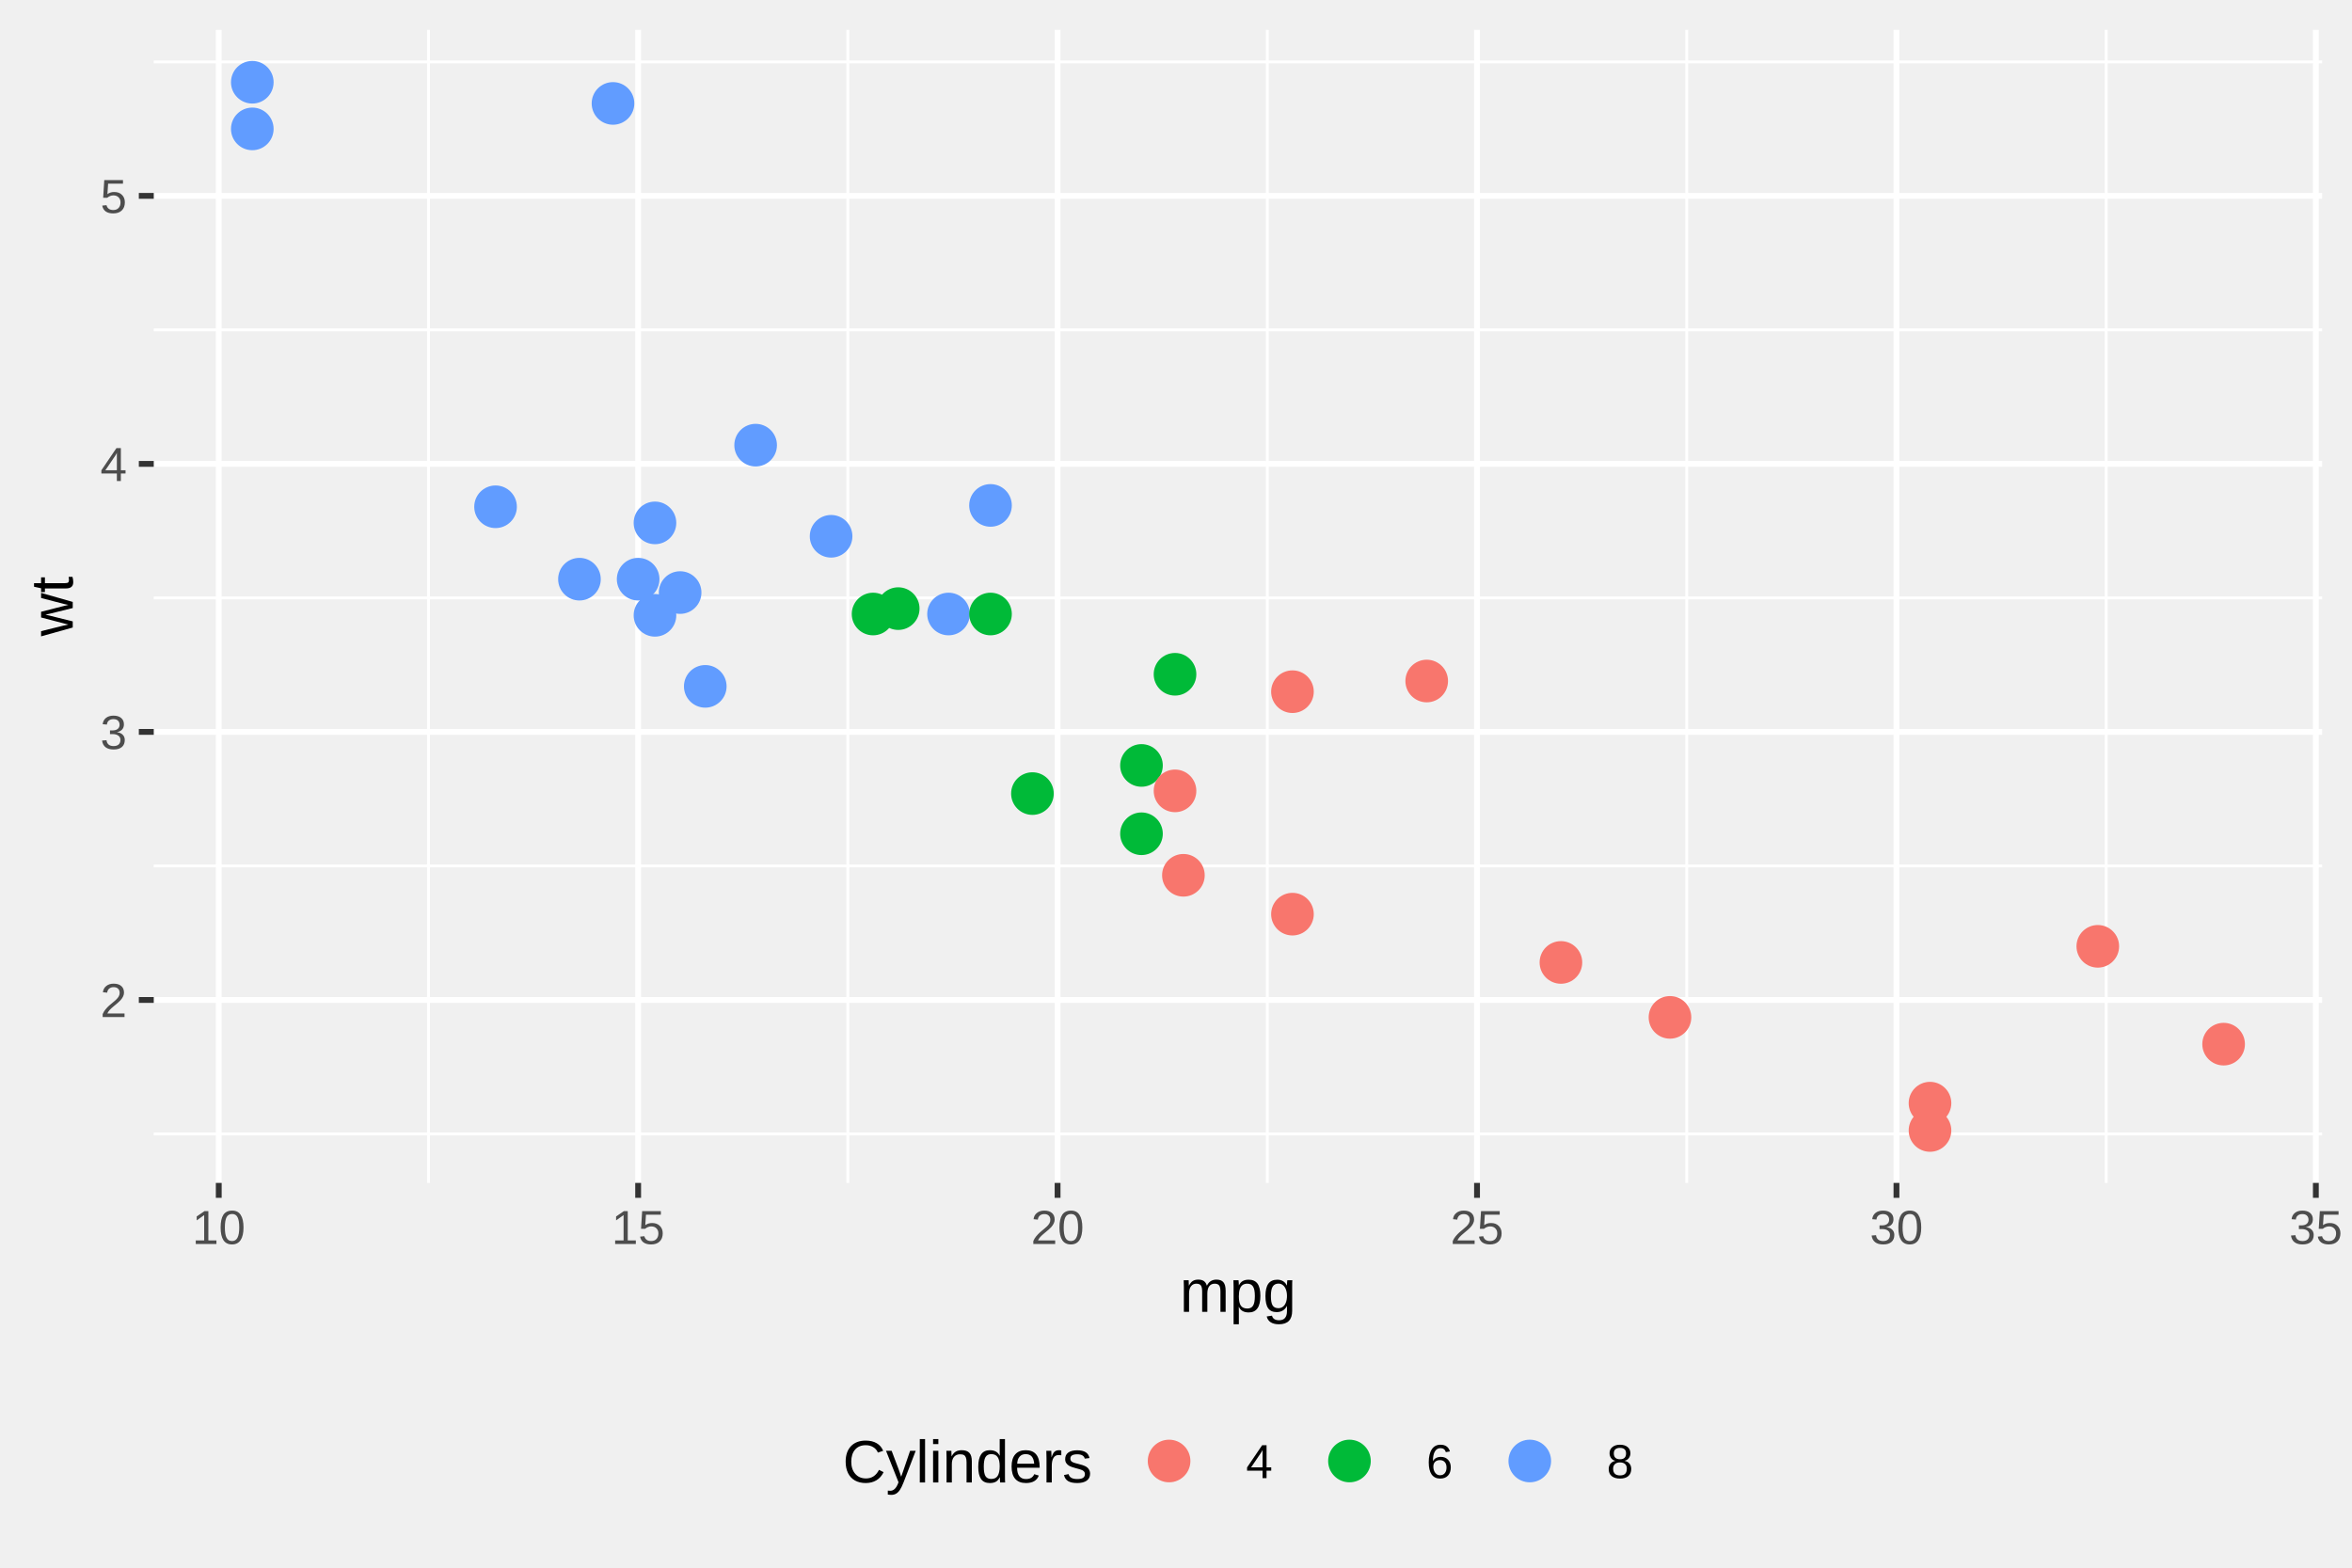
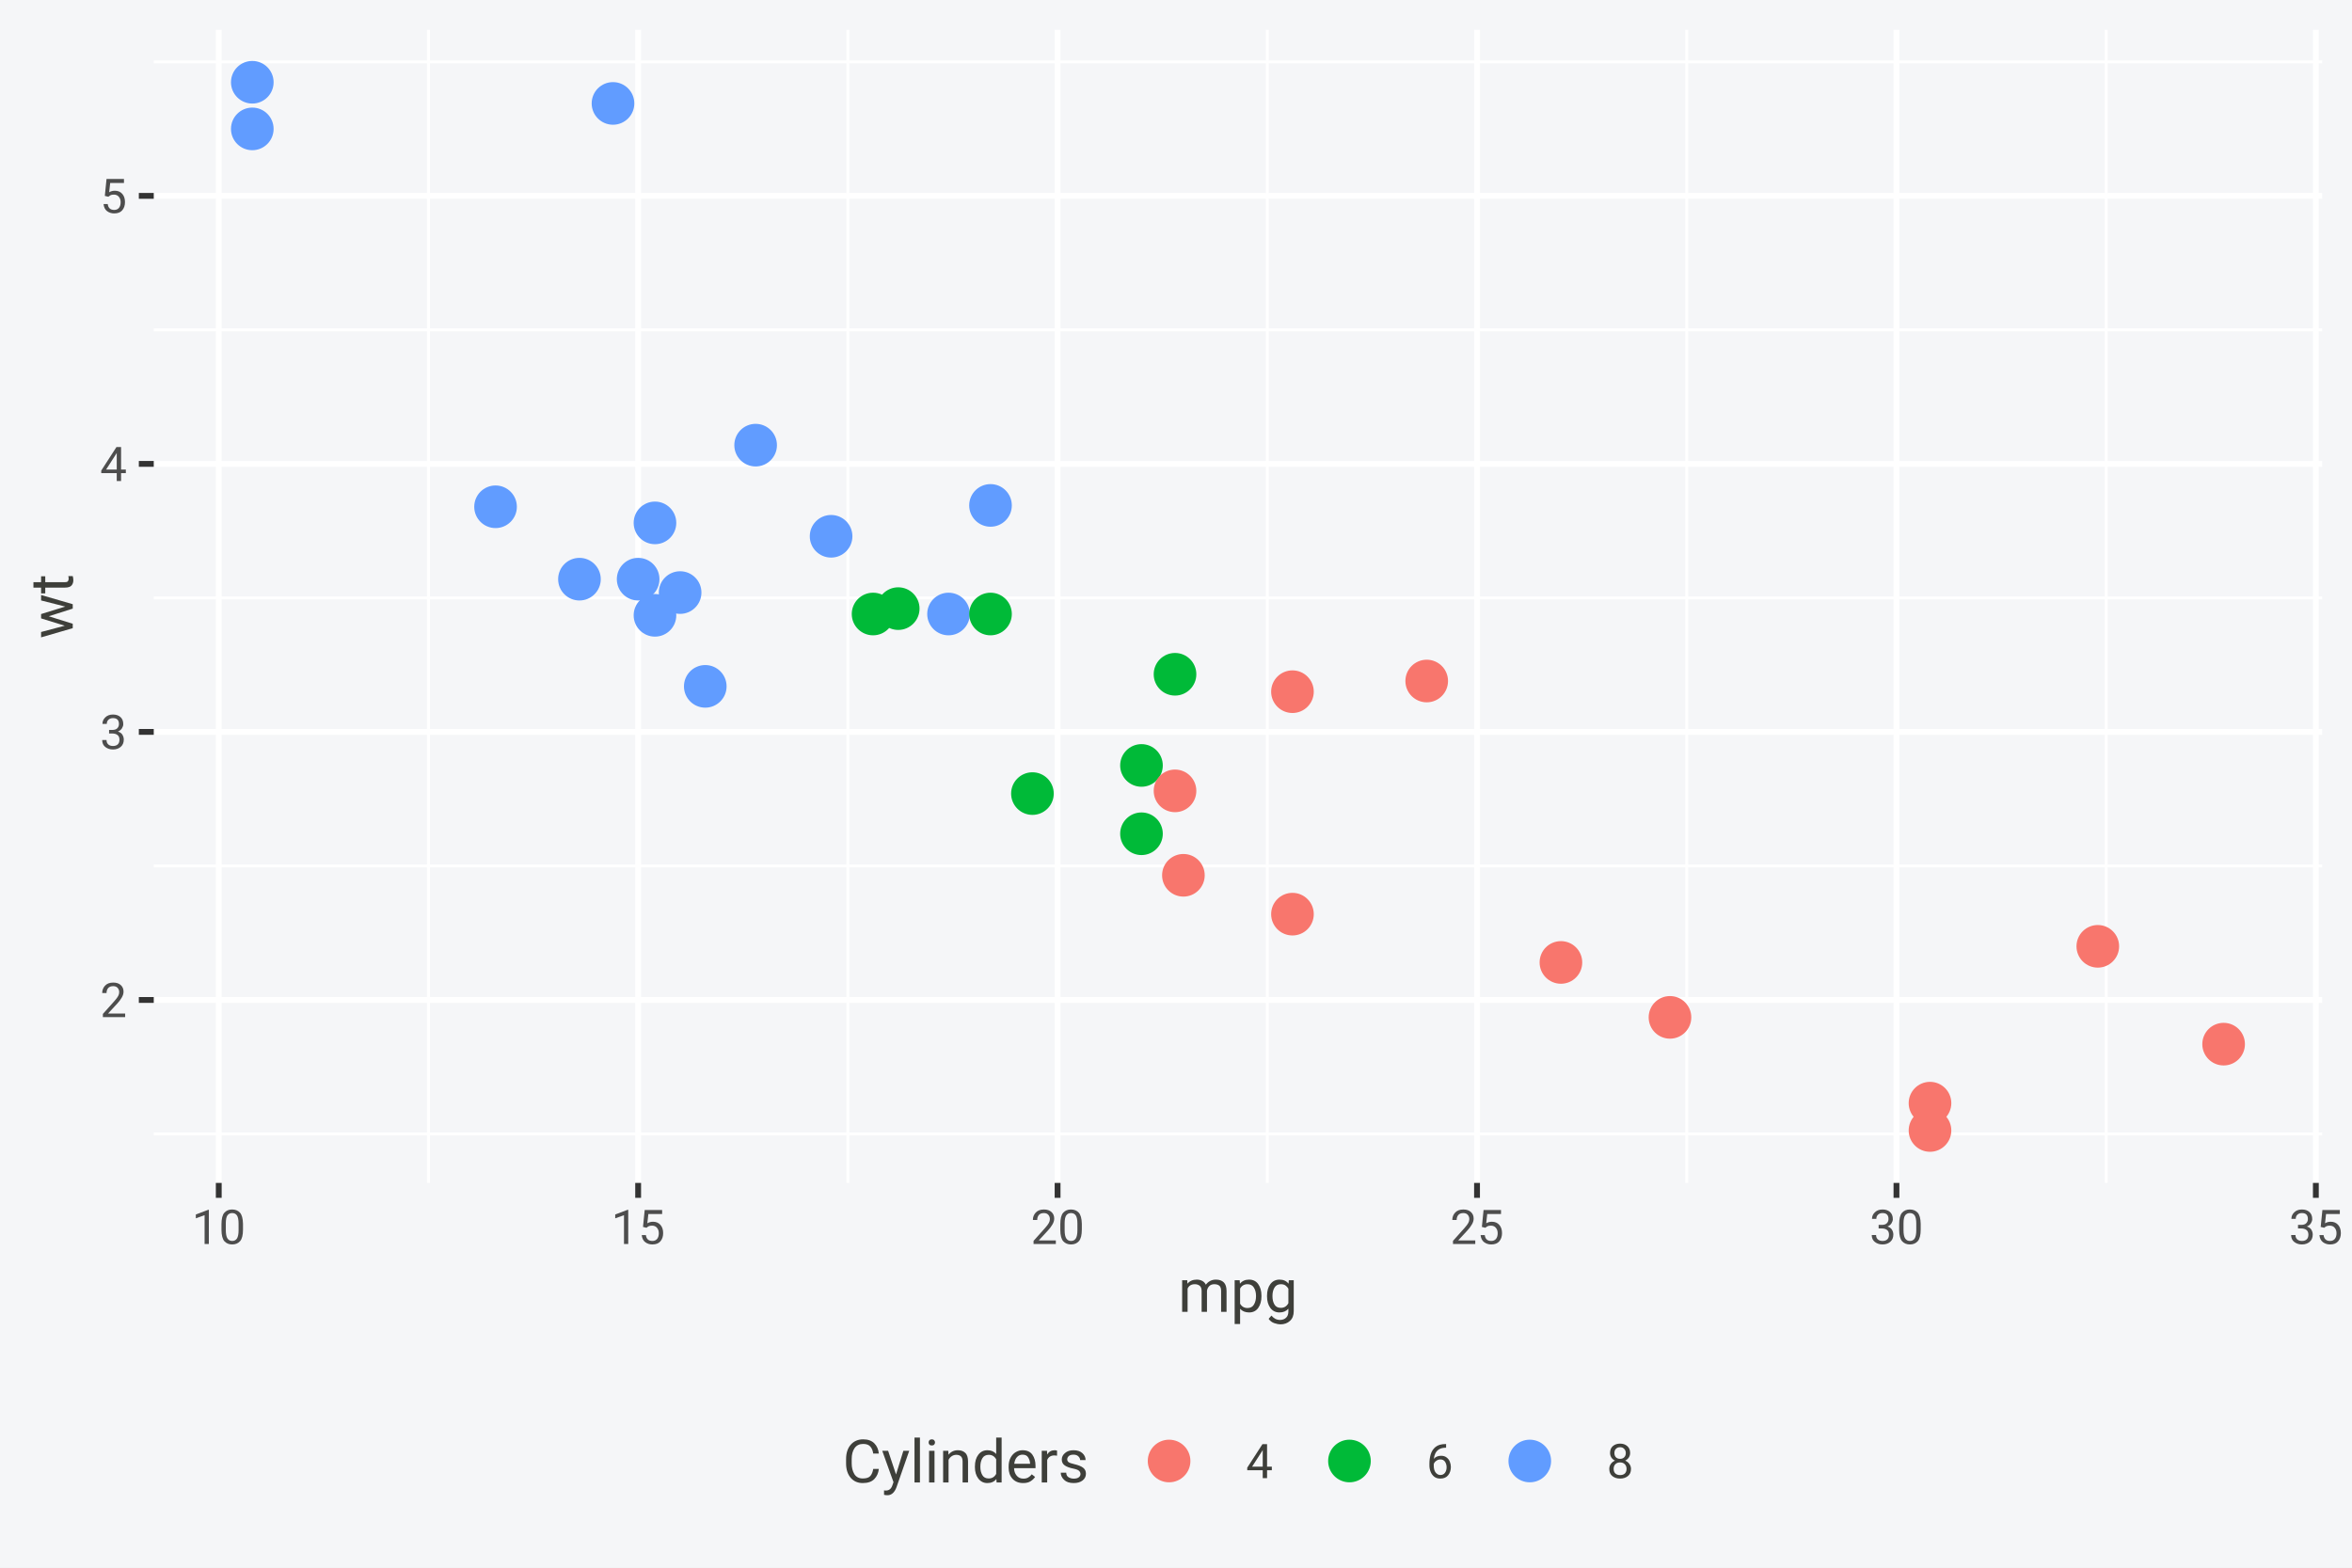
<svg xmlns="http://www.w3.org/2000/svg" width="432.00pt" height="288.00pt" viewBox="0 0 432.00 288.00">
  <g class="svglite">
    <defs>
      <style type="text/css">
-     .svglite line, .svglite polyline, .svglite polygon, .svglite path, .svglite rect, .svglite circle {
+     /* theme-aware-processed */
+     .svglite line, .svglite polyline, .svglite polygon, .svglite path, .svglite circle {
      fill: none;
-       stroke: #000000;
+       stroke: #3E3F3A;
+       stroke-linecap: round;
+       stroke-linejoin: round;
+       stroke-miterlimit: 10.00;
+     }
+     .svglite &gt; g &gt; rect {
+       fill: none;
+       stroke: #3E3F3A;
      stroke-linecap: round;
      stroke-linejoin: round;
      stroke-miterlimit: 10.00;
    }
    .svglite text {
      white-space: pre;
+       fill: #3E3F3A;
    }
    .svglite g.glyphgroup path {
      fill: inherit;
      stroke: none;
    }
  </style>
    </defs>
-     <rect width="100%" height="100%" style="stroke: none; fill: none;" />
+     <rect width="100%" height="100%" style="stroke: none; fill: #F5F6F8;" />
    <defs>
      <clipPath id="cpMC4wMHw0MzIuMDB8MC4wMHwyODguMDA=">
        <rect x="0.00" y="0.00" width="432.00" height="288.00" />
      </clipPath>
    </defs>
    <g clip-path="url(#cpMC4wMHw0MzIuMDB8MC4wMHwyODguMDA=)">
-       <rect x="0" y="0.00" width="432.00" height="288.00" style="stroke-width: 1.07; stroke: none;" />
-     </g>
+       <rect x="0" y="0.00" width="432.00" height="288.00" style="stroke-width: 1.07; stroke: none;" /> fill: #F5F6F8;' /&gt;
+ </g>
    <defs>
      <clipPath id="cpMjguMjR8NDI2LjUyfDUuNDh8MjE3LjMx">
        <rect x="28.24" y="5.48" width="398.28" height="211.83" />
      </clipPath>
    </defs>
    <g clip-path="url(#cpMjguMjR8NDI2LjUyfDUuNDh8MjE3LjMx)">
-       <rect x="28.24" y="5.48" width="398.28" height="211.83" style="stroke-width: 1.07; stroke: none;" />
-       <polyline points="28.24,208.32 426.52,208.32 " style="stroke-width: 0.53; stroke: #FFFFFF; stroke-linecap: butt;" />
+       <rect x="28.24" y="5.48" width="398.28" height="211.83" style="stroke-width: 1.07; stroke: none;" /> fill: #F5F6F8;' /&gt;
+ <polyline points="28.24,208.32 426.52,208.32 " style="stroke-width: 0.53; stroke: #FFFFFF; stroke-linecap: butt;" />
      <polyline points="28.24,159.08 426.52,159.08 " style="stroke-width: 0.53; stroke: #FFFFFF; stroke-linecap: butt;" />
      <polyline points="28.24,109.84 426.52,109.84 " style="stroke-width: 0.53; stroke: #FFFFFF; stroke-linecap: butt;" />
      <polyline points="28.24,60.60 426.52,60.60 " style="stroke-width: 0.53; stroke: #FFFFFF; stroke-linecap: butt;" />
      <polyline points="28.24,11.37 426.52,11.37 " style="stroke-width: 0.53; stroke: #FFFFFF; stroke-linecap: butt;" />
      <polyline points="78.70,217.31 78.70,5.48 " style="stroke-width: 0.53; stroke: #FFFFFF; stroke-linecap: butt;" />
      <polyline points="155.73,217.31 155.73,5.48 " style="stroke-width: 0.53; stroke: #FFFFFF; stroke-linecap: butt;" />
      <polyline points="232.77,217.31 232.77,5.48 " style="stroke-width: 0.53; stroke: #FFFFFF; stroke-linecap: butt;" />
      <polyline points="309.81,217.31 309.81,5.48 " style="stroke-width: 0.53; stroke: #FFFFFF; stroke-linecap: butt;" />
      <polyline points="386.85,217.31 386.85,5.48 " style="stroke-width: 0.53; stroke: #FFFFFF; stroke-linecap: butt;" />
      <polyline points="28.24,183.70 426.52,183.70 " style="stroke-width: 1.07; stroke: #FFFFFF; stroke-linecap: butt;" />
      <polyline points="28.24,134.46 426.52,134.46 " style="stroke-width: 1.07; stroke: #FFFFFF; stroke-linecap: butt;" />
      <polyline points="28.24,85.22 426.52,85.22 " style="stroke-width: 1.07; stroke: #FFFFFF; stroke-linecap: butt;" />
      <polyline points="28.24,35.98 426.52,35.98 " style="stroke-width: 1.07; stroke: #FFFFFF; stroke-linecap: butt;" />
      <polyline points="40.18,217.31 40.18,5.48 " style="stroke-width: 1.07; stroke: #FFFFFF; stroke-linecap: butt;" />
      <polyline points="117.21,217.31 117.21,5.48 " style="stroke-width: 1.07; stroke: #FFFFFF; stroke-linecap: butt;" />
      <polyline points="194.25,217.31 194.25,5.48 " style="stroke-width: 1.07; stroke: #FFFFFF; stroke-linecap: butt;" />
      <polyline points="271.29,217.31 271.29,5.48 " style="stroke-width: 1.07; stroke: #FFFFFF; stroke-linecap: butt;" />
      <polyline points="348.33,217.31 348.33,5.48 " style="stroke-width: 1.07; stroke: #FFFFFF; stroke-linecap: butt;" />
      <polyline points="425.36,217.31 425.36,5.48 " style="stroke-width: 1.07; stroke: #FFFFFF; stroke-linecap: butt;" />
      <circle cx="209.66" cy="153.17" r="3.56" style="stroke-width: 0.71; stroke: #00BA38; fill: #00BA38;" />
      <circle cx="209.66" cy="140.62" r="3.56" style="stroke-width: 0.71; stroke: #00BA38; fill: #00BA38;" />
      <circle cx="237.39" cy="167.94" r="3.56" style="stroke-width: 0.71; stroke: #F8766D; fill: #F8766D;" />
      <circle cx="215.82" cy="123.87" r="3.56" style="stroke-width: 0.71; stroke: #00BA38; fill: #00BA38;" />
      <circle cx="174.22" cy="112.80" r="3.56" style="stroke-width: 0.71; stroke: #619CFF; fill: #619CFF;" />
      <circle cx="164.98" cy="111.81" r="3.56" style="stroke-width: 0.71; stroke: #00BA38; fill: #00BA38;" />
      <circle cx="106.43" cy="106.40" r="3.56" style="stroke-width: 0.71; stroke: #619CFF; fill: #619CFF;" />
      <circle cx="262.05" cy="125.11" r="3.56" style="stroke-width: 0.71; stroke: #F8766D; fill: #F8766D;" />
      <circle cx="237.39" cy="127.07" r="3.56" style="stroke-width: 0.71; stroke: #F8766D; fill: #F8766D;" />
      <circle cx="181.93" cy="112.80" r="3.56" style="stroke-width: 0.71; stroke: #00BA38; fill: #00BA38;" />
      <circle cx="160.36" cy="112.80" r="3.56" style="stroke-width: 0.71; stroke: #00BA38; fill: #00BA38;" />
      <circle cx="138.79" cy="81.78" r="3.56" style="stroke-width: 0.71; stroke: #619CFF; fill: #619CFF;" />
      <circle cx="152.65" cy="98.52" r="3.56" style="stroke-width: 0.71; stroke: #619CFF; fill: #619CFF;" />
      <circle cx="120.30" cy="96.06" r="3.56" style="stroke-width: 0.71; stroke: #619CFF; fill: #619CFF;" />
      <circle cx="46.34" cy="23.68" r="3.56" style="stroke-width: 0.71; stroke: #619CFF; fill: #619CFF;" />
      <circle cx="46.34" cy="15.11" r="3.56" style="stroke-width: 0.71; stroke: #619CFF; fill: #619CFF;" />
      <circle cx="112.59" cy="19.00" r="3.56" style="stroke-width: 0.71; stroke: #619CFF; fill: #619CFF;" />
      <circle cx="385.31" cy="173.85" r="3.56" style="stroke-width: 0.71; stroke: #F8766D; fill: #F8766D;" />
      <circle cx="354.49" cy="202.66" r="3.56" style="stroke-width: 0.71; stroke: #F8766D; fill: #F8766D;" />
      <circle cx="408.42" cy="191.82" r="3.56" style="stroke-width: 0.71; stroke: #F8766D; fill: #F8766D;" />
      <circle cx="217.36" cy="160.80" r="3.56" style="stroke-width: 0.71; stroke: #F8766D; fill: #F8766D;" />
      <circle cx="124.92" cy="108.86" r="3.56" style="stroke-width: 0.71; stroke: #619CFF; fill: #619CFF;" />
      <circle cx="120.30" cy="113.04" r="3.56" style="stroke-width: 0.71; stroke: #619CFF; fill: #619CFF;" />
      <circle cx="91.02" cy="93.10" r="3.56" style="stroke-width: 0.71; stroke: #619CFF; fill: #619CFF;" />
      <circle cx="181.93" cy="92.85" r="3.56" style="stroke-width: 0.71; stroke: #619CFF; fill: #619CFF;" />
      <circle cx="306.73" cy="186.90" r="3.56" style="stroke-width: 0.71; stroke: #F8766D; fill: #F8766D;" />
      <circle cx="286.70" cy="176.81" r="3.56" style="stroke-width: 0.71; stroke: #F8766D; fill: #F8766D;" />
      <circle cx="354.49" cy="207.68" r="3.56" style="stroke-width: 0.71; stroke: #F8766D; fill: #F8766D;" />
      <circle cx="129.54" cy="126.09" r="3.56" style="stroke-width: 0.71; stroke: #619CFF; fill: #619CFF;" />
      <circle cx="189.63" cy="145.79" r="3.56" style="stroke-width: 0.71; stroke: #00BA38; fill: #00BA38;" />
      <circle cx="117.21" cy="106.40" r="3.56" style="stroke-width: 0.71; stroke: #619CFF; fill: #619CFF;" />
      <circle cx="215.82" cy="145.29" r="3.56" style="stroke-width: 0.71; stroke: #F8766D; fill: #F8766D;" />
    </g>
    <g clip-path="url(#cpMC4wMHw0MzIuMDB8MC4wMHwyODguMDA=)">
-       <text x="23.31" y="186.85" text-anchor="end" style="font-size: 8.80px;fill: #4D4D4D; font-family: &quot;Arial&quot;;" textLength="4.89px" lengthAdjust="spacingAndGlyphs">2</text>
-       <text x="23.31" y="137.61" text-anchor="end" style="font-size: 8.80px;fill: #4D4D4D; font-family: &quot;Arial&quot;;" textLength="4.89px" lengthAdjust="spacingAndGlyphs">3</text>
-       <text x="23.31" y="88.37" text-anchor="end" style="font-size: 8.80px;fill: #4D4D4D; font-family: &quot;Arial&quot;;" textLength="4.89px" lengthAdjust="spacingAndGlyphs">4</text>
-       <text x="23.31" y="39.13" text-anchor="end" style="font-size: 8.80px;fill: #4D4D4D; font-family: &quot;Arial&quot;;" textLength="4.89px" lengthAdjust="spacingAndGlyphs">5</text>
+       <text x="23.31" y="186.85" text-anchor="end" style="font-size: 8.80px;fill: #4D4D4D; font-family: &quot;Roboto&quot;, -apple-system, BlinkMacSystemFont, &quot;Segoe UI&quot;, system-ui, sans-serif;" textLength="4.89px" lengthAdjust="spacingAndGlyphs">2</text>
+       <text x="23.31" y="137.61" text-anchor="end" style="font-size: 8.80px;fill: #4D4D4D; font-family: &quot;Roboto&quot;, -apple-system, BlinkMacSystemFont, &quot;Segoe UI&quot;, system-ui, sans-serif;" textLength="4.89px" lengthAdjust="spacingAndGlyphs">3</text>
+       <text x="23.31" y="88.37" text-anchor="end" style="font-size: 8.80px;fill: #4D4D4D; font-family: &quot;Roboto&quot;, -apple-system, BlinkMacSystemFont, &quot;Segoe UI&quot;, system-ui, sans-serif;" textLength="4.89px" lengthAdjust="spacingAndGlyphs">4</text>
+       <text x="23.31" y="39.13" text-anchor="end" style="font-size: 8.80px;fill: #4D4D4D; font-family: &quot;Roboto&quot;, -apple-system, BlinkMacSystemFont, &quot;Segoe UI&quot;, system-ui, sans-serif;" textLength="4.89px" lengthAdjust="spacingAndGlyphs">5</text>
      <polyline points="25.50,183.70 28.24,183.70 " style="stroke-width: 1.07; stroke: #333333; stroke-linecap: butt;" />
      <polyline points="25.50,134.46 28.24,134.46 " style="stroke-width: 1.07; stroke: #333333; stroke-linecap: butt;" />
      <polyline points="25.50,85.22 28.24,85.22 " style="stroke-width: 1.07; stroke: #333333; stroke-linecap: butt;" />
      <polyline points="25.50,35.98 28.24,35.98 " style="stroke-width: 1.07; stroke: #333333; stroke-linecap: butt;" />
      <polyline points="40.18,220.05 40.18,217.31 " style="stroke-width: 1.07; stroke: #333333; stroke-linecap: butt;" />
      <polyline points="117.21,220.05 117.21,217.31 " style="stroke-width: 1.07; stroke: #333333; stroke-linecap: butt;" />
      <polyline points="194.25,220.05 194.25,217.31 " style="stroke-width: 1.07; stroke: #333333; stroke-linecap: butt;" />
      <polyline points="271.29,220.05 271.29,217.31 " style="stroke-width: 1.07; stroke: #333333; stroke-linecap: butt;" />
      <polyline points="348.33,220.05 348.33,217.31 " style="stroke-width: 1.07; stroke: #333333; stroke-linecap: butt;" />
      <polyline points="425.36,220.05 425.36,217.31 " style="stroke-width: 1.07; stroke: #333333; stroke-linecap: butt;" />
-       <text x="40.18" y="228.54" text-anchor="middle" style="font-size: 8.80px;fill: #4D4D4D; font-family: &quot;Arial&quot;;" textLength="9.78px" lengthAdjust="spacingAndGlyphs">10</text>
-       <text x="117.21" y="228.54" text-anchor="middle" style="font-size: 8.80px;fill: #4D4D4D; font-family: &quot;Arial&quot;;" textLength="9.78px" lengthAdjust="spacingAndGlyphs">15</text>
-       <text x="194.25" y="228.54" text-anchor="middle" style="font-size: 8.80px;fill: #4D4D4D; font-family: &quot;Arial&quot;;" textLength="9.78px" lengthAdjust="spacingAndGlyphs">20</text>
-       <text x="271.29" y="228.54" text-anchor="middle" style="font-size: 8.80px;fill: #4D4D4D; font-family: &quot;Arial&quot;;" textLength="9.78px" lengthAdjust="spacingAndGlyphs">25</text>
-       <text x="348.33" y="228.54" text-anchor="middle" style="font-size: 8.80px;fill: #4D4D4D; font-family: &quot;Arial&quot;;" textLength="9.78px" lengthAdjust="spacingAndGlyphs">30</text>
-       <text x="425.36" y="228.54" text-anchor="middle" style="font-size: 8.80px;fill: #4D4D4D; font-family: &quot;Arial&quot;;" textLength="9.78px" lengthAdjust="spacingAndGlyphs">35</text>
-       <text x="227.38" y="241.00" text-anchor="middle" style="font-size: 11.00px; font-family: &quot;Arial&quot;;" textLength="21.41px" lengthAdjust="spacingAndGlyphs">mpg</text>
-       <text transform="translate(13.36,111.39) rotate(-90)" text-anchor="middle" style="font-size: 11.00px; font-family: &quot;Arial&quot;;" textLength="11.00px" lengthAdjust="spacingAndGlyphs">wt</text>
-       <rect x="149.28" y="254.28" width="156.19" height="28.24" style="stroke-width: 0.75; stroke: none;" />
-       <rect x="149.28" y="254.28" width="156.19" height="28.24" style="stroke-width: 1.07; stroke: none;" />
-       <text x="154.76" y="272.34" style="font-size: 11.00px; font-family: &quot;Arial&quot;;" textLength="45.84px" lengthAdjust="spacingAndGlyphs">Cylinders</text>
-       <rect x="206.09" y="259.76" width="17.28" height="17.28" style="stroke-width: 1.07; stroke: none;" />
-       <circle cx="214.73" cy="268.40" r="3.56" style="stroke-width: 0.71; stroke: #F8766D; fill: #F8766D;" />
-       <rect x="239.22" y="259.76" width="17.28" height="17.28" style="stroke-width: 1.07; stroke: none;" />
-       <circle cx="247.86" cy="268.40" r="3.56" style="stroke-width: 0.71; stroke: #00BA38; fill: #00BA38;" />
-       <rect x="272.34" y="259.76" width="17.28" height="17.28" style="stroke-width: 1.07; stroke: none;" />
-       <circle cx="280.98" cy="268.40" r="3.56" style="stroke-width: 0.71; stroke: #619CFF; fill: #619CFF;" />
-       <text x="228.85" y="271.55" style="font-size: 8.80px; font-family: &quot;Arial&quot;;" textLength="4.89px" lengthAdjust="spacingAndGlyphs">4</text>
-       <text x="261.97" y="271.55" style="font-size: 8.80px; font-family: &quot;Arial&quot;;" textLength="4.89px" lengthAdjust="spacingAndGlyphs">6</text>
-       <text x="295.10" y="271.55" style="font-size: 8.80px; font-family: &quot;Arial&quot;;" textLength="4.89px" lengthAdjust="spacingAndGlyphs">8</text>
+       <text x="40.18" y="228.54" text-anchor="middle" style="font-size: 8.80px;fill: #4D4D4D; font-family: &quot;Roboto&quot;, -apple-system, BlinkMacSystemFont, &quot;Segoe UI&quot;, system-ui, sans-serif;" textLength="9.78px" lengthAdjust="spacingAndGlyphs">10</text>
+       <text x="117.21" y="228.54" text-anchor="middle" style="font-size: 8.80px;fill: #4D4D4D; font-family: &quot;Roboto&quot;, -apple-system, BlinkMacSystemFont, &quot;Segoe UI&quot;, system-ui, sans-serif;" textLength="9.78px" lengthAdjust="spacingAndGlyphs">15</text>
+       <text x="194.25" y="228.54" text-anchor="middle" style="font-size: 8.80px;fill: #4D4D4D; font-family: &quot;Roboto&quot;, -apple-system, BlinkMacSystemFont, &quot;Segoe UI&quot;, system-ui, sans-serif;" textLength="9.78px" lengthAdjust="spacingAndGlyphs">20</text>
+       <text x="271.29" y="228.54" text-anchor="middle" style="font-size: 8.80px;fill: #4D4D4D; font-family: &quot;Roboto&quot;, -apple-system, BlinkMacSystemFont, &quot;Segoe UI&quot;, system-ui, sans-serif;" textLength="9.78px" lengthAdjust="spacingAndGlyphs">25</text>
+       <text x="348.33" y="228.54" text-anchor="middle" style="font-size: 8.80px;fill: #4D4D4D; font-family: &quot;Roboto&quot;, -apple-system, BlinkMacSystemFont, &quot;Segoe UI&quot;, system-ui, sans-serif;" textLength="9.78px" lengthAdjust="spacingAndGlyphs">30</text>
+       <text x="425.36" y="228.54" text-anchor="middle" style="font-size: 8.80px;fill: #4D4D4D; font-family: &quot;Roboto&quot;, -apple-system, BlinkMacSystemFont, &quot;Segoe UI&quot;, system-ui, sans-serif;" textLength="9.78px" lengthAdjust="spacingAndGlyphs">35</text>
+       <text x="227.38" y="241.00" text-anchor="middle" style="font-size: 11.00px; font-family: &quot;Roboto&quot;, -apple-system, BlinkMacSystemFont, &quot;Segoe UI&quot;, system-ui, sans-serif;" textLength="21.41px" lengthAdjust="spacingAndGlyphs">mpg</text>
+       <text transform="translate(13.36,111.39) rotate(-90)" text-anchor="middle" style="font-size: 11.00px; font-family: &quot;Roboto&quot;, -apple-system, BlinkMacSystemFont, &quot;Segoe UI&quot;, system-ui, sans-serif;" textLength="11.00px" lengthAdjust="spacingAndGlyphs">wt</text>
+       <rect x="149.28" y="254.28" width="156.19" height="28.24" style="stroke-width: 0.75; stroke: none;" /> fill: #F5F6F8;' /&gt;
+ <rect x="149.28" y="254.28" width="156.19" height="28.24" style="stroke-width: 1.07; stroke: none;" /> fill: #F5F6F8;' /&gt;
+ <text x="154.76" y="272.34" style="font-size: 11.00px; font-family: &quot;Roboto&quot;, -apple-system, BlinkMacSystemFont, &quot;Segoe UI&quot;, system-ui, sans-serif;" textLength="45.84px" lengthAdjust="spacingAndGlyphs">Cylinders</text>
+       <rect x="206.09" y="259.76" width="17.28" height="17.28" style="stroke-width: 1.07; stroke: none;" /> fill: #F5F6F8;' /&gt;
+ <circle cx="214.73" cy="268.40" r="3.56" style="stroke-width: 0.71; stroke: #F8766D; fill: #F8766D;" />
+       <rect x="239.22" y="259.76" width="17.28" height="17.28" style="stroke-width: 1.07; stroke: none;" /> fill: #F5F6F8;' /&gt;
+ <circle cx="247.86" cy="268.40" r="3.56" style="stroke-width: 0.71; stroke: #00BA38; fill: #00BA38;" />
+       <rect x="272.34" y="259.76" width="17.28" height="17.28" style="stroke-width: 1.07; stroke: none;" /> fill: #F5F6F8;' /&gt;
+ <circle cx="280.98" cy="268.40" r="3.56" style="stroke-width: 0.71; stroke: #619CFF; fill: #619CFF;" />
+       <text x="228.85" y="271.55" style="font-size: 8.80px; font-family: &quot;Roboto&quot;, -apple-system, BlinkMacSystemFont, &quot;Segoe UI&quot;, system-ui, sans-serif;" textLength="4.89px" lengthAdjust="spacingAndGlyphs">4</text>
+       <text x="261.97" y="271.55" style="font-size: 8.80px; font-family: &quot;Roboto&quot;, -apple-system, BlinkMacSystemFont, &quot;Segoe UI&quot;, system-ui, sans-serif;" textLength="4.89px" lengthAdjust="spacingAndGlyphs">6</text>
+       <text x="295.10" y="271.55" style="font-size: 8.80px; font-family: &quot;Roboto&quot;, -apple-system, BlinkMacSystemFont, &quot;Segoe UI&quot;, system-ui, sans-serif;" textLength="4.89px" lengthAdjust="spacingAndGlyphs">8</text>
    </g>
  </g>
</svg>
